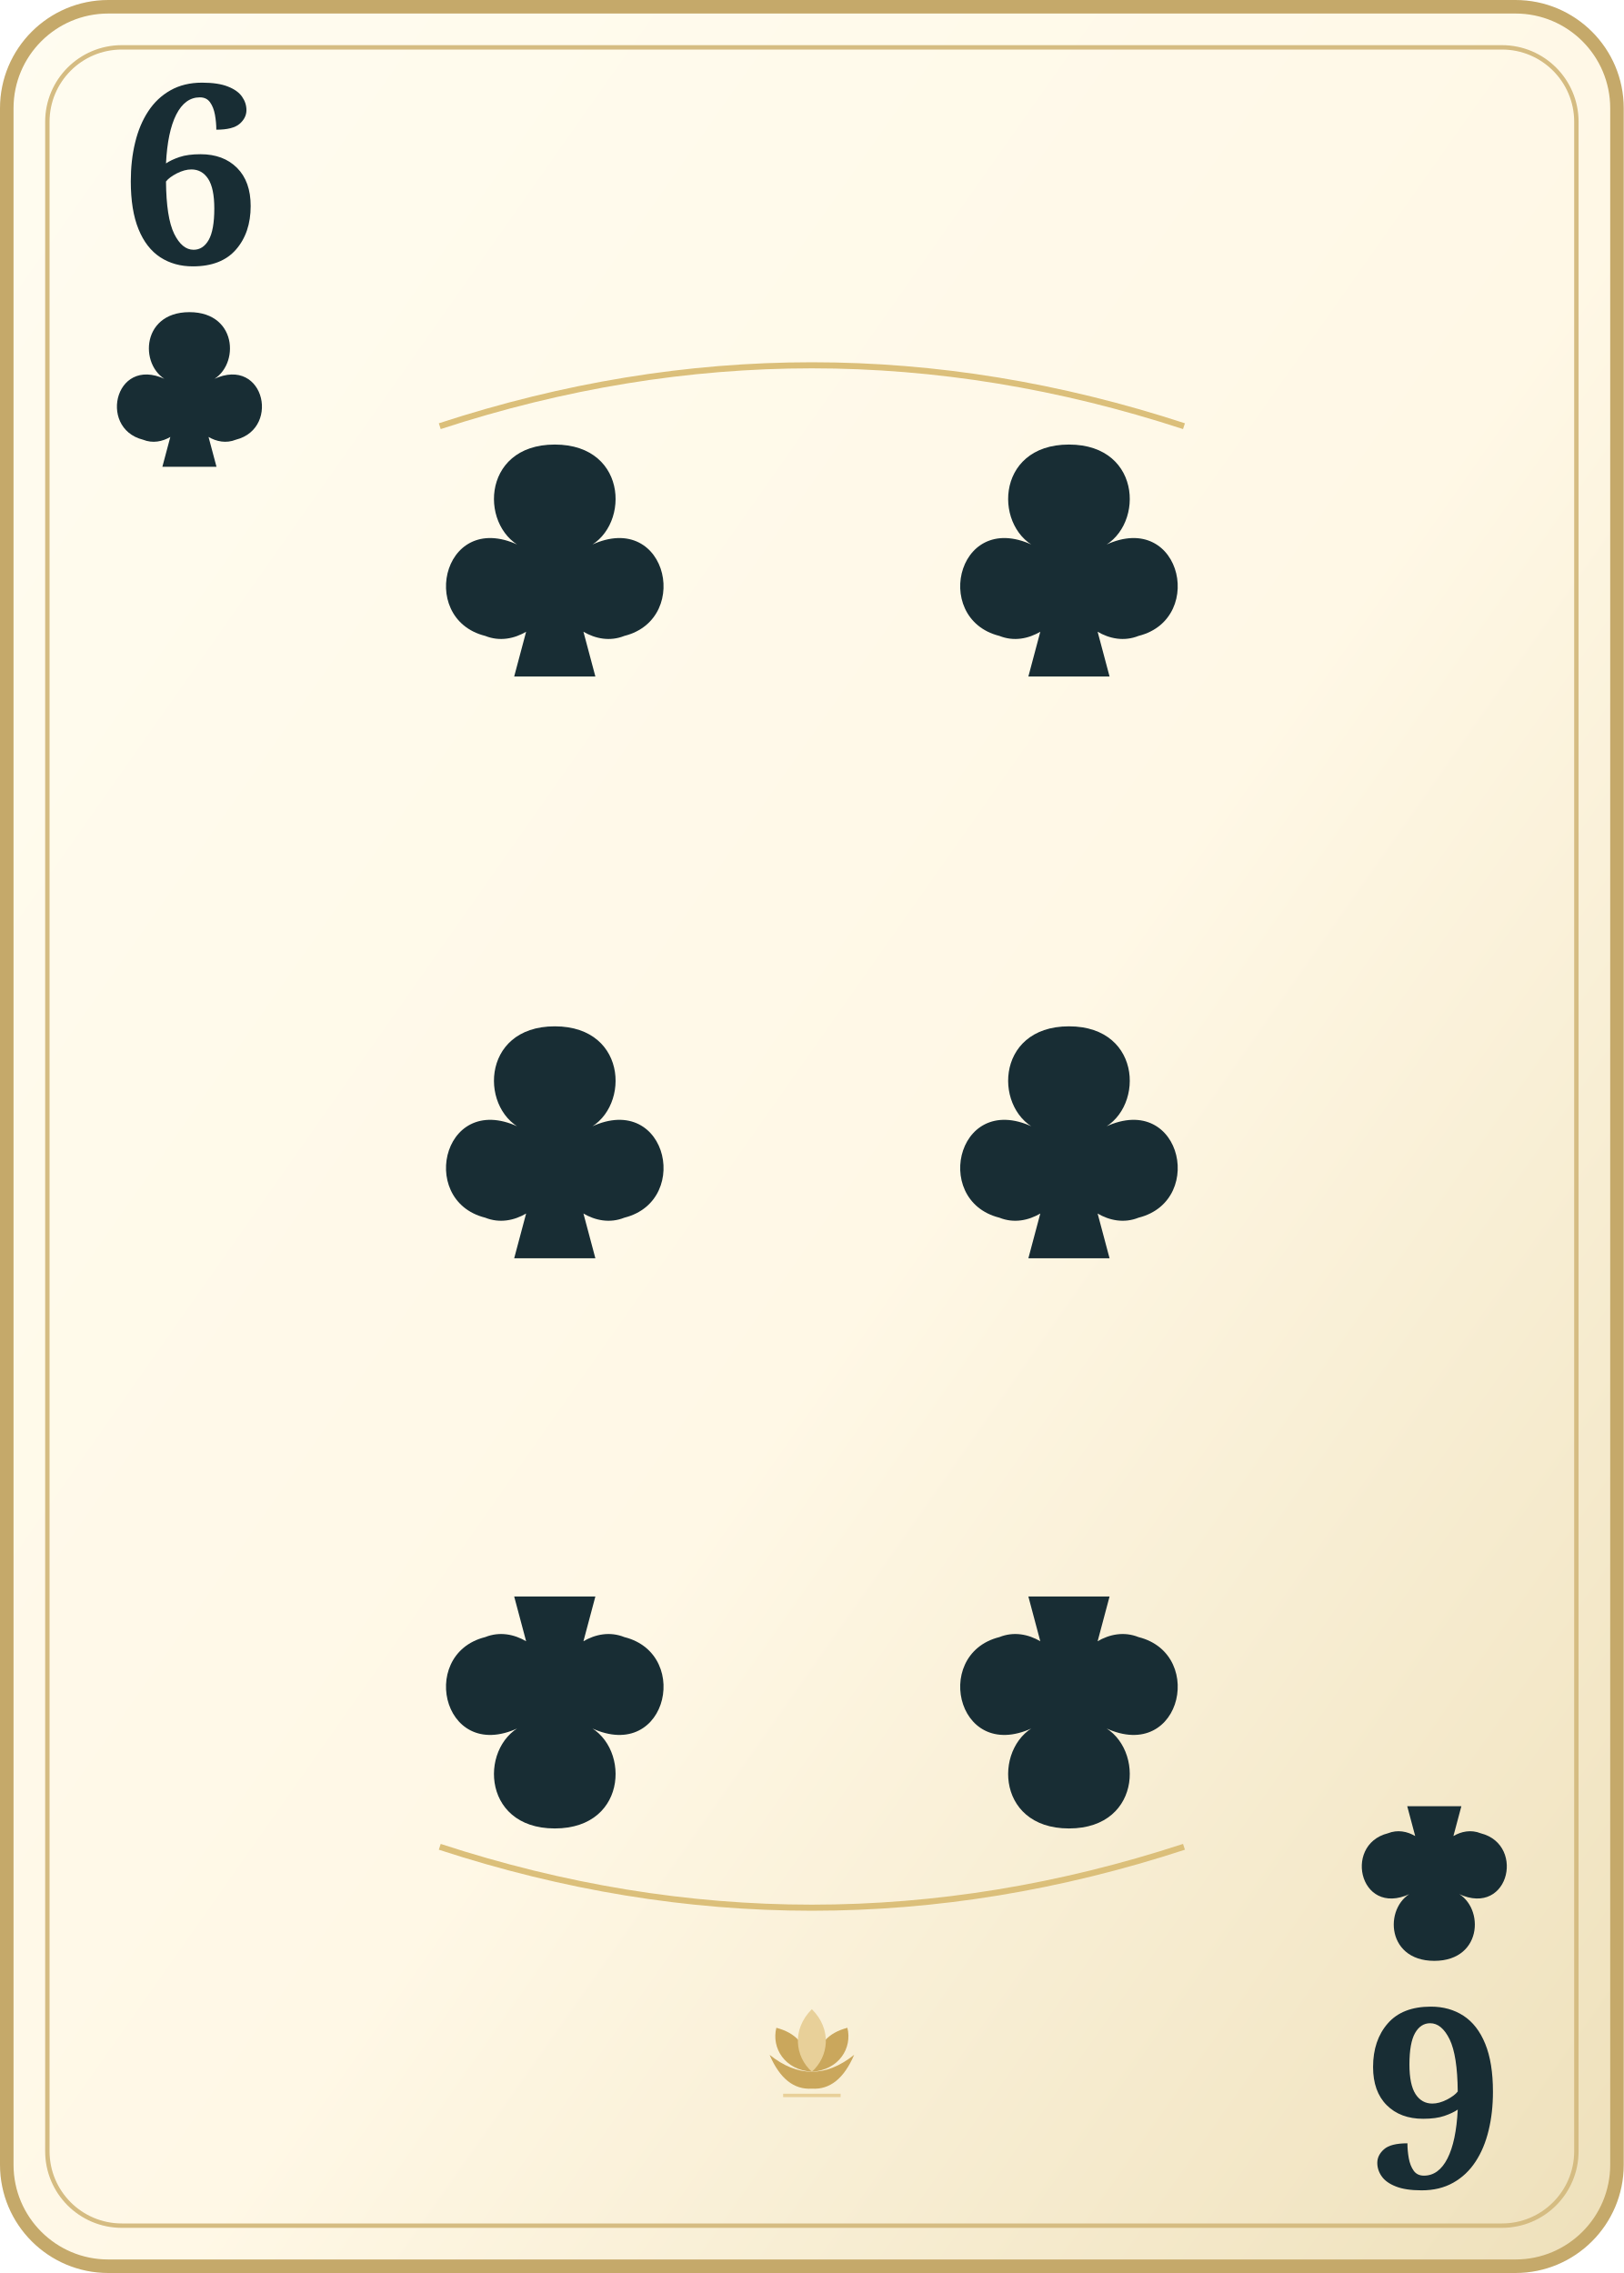
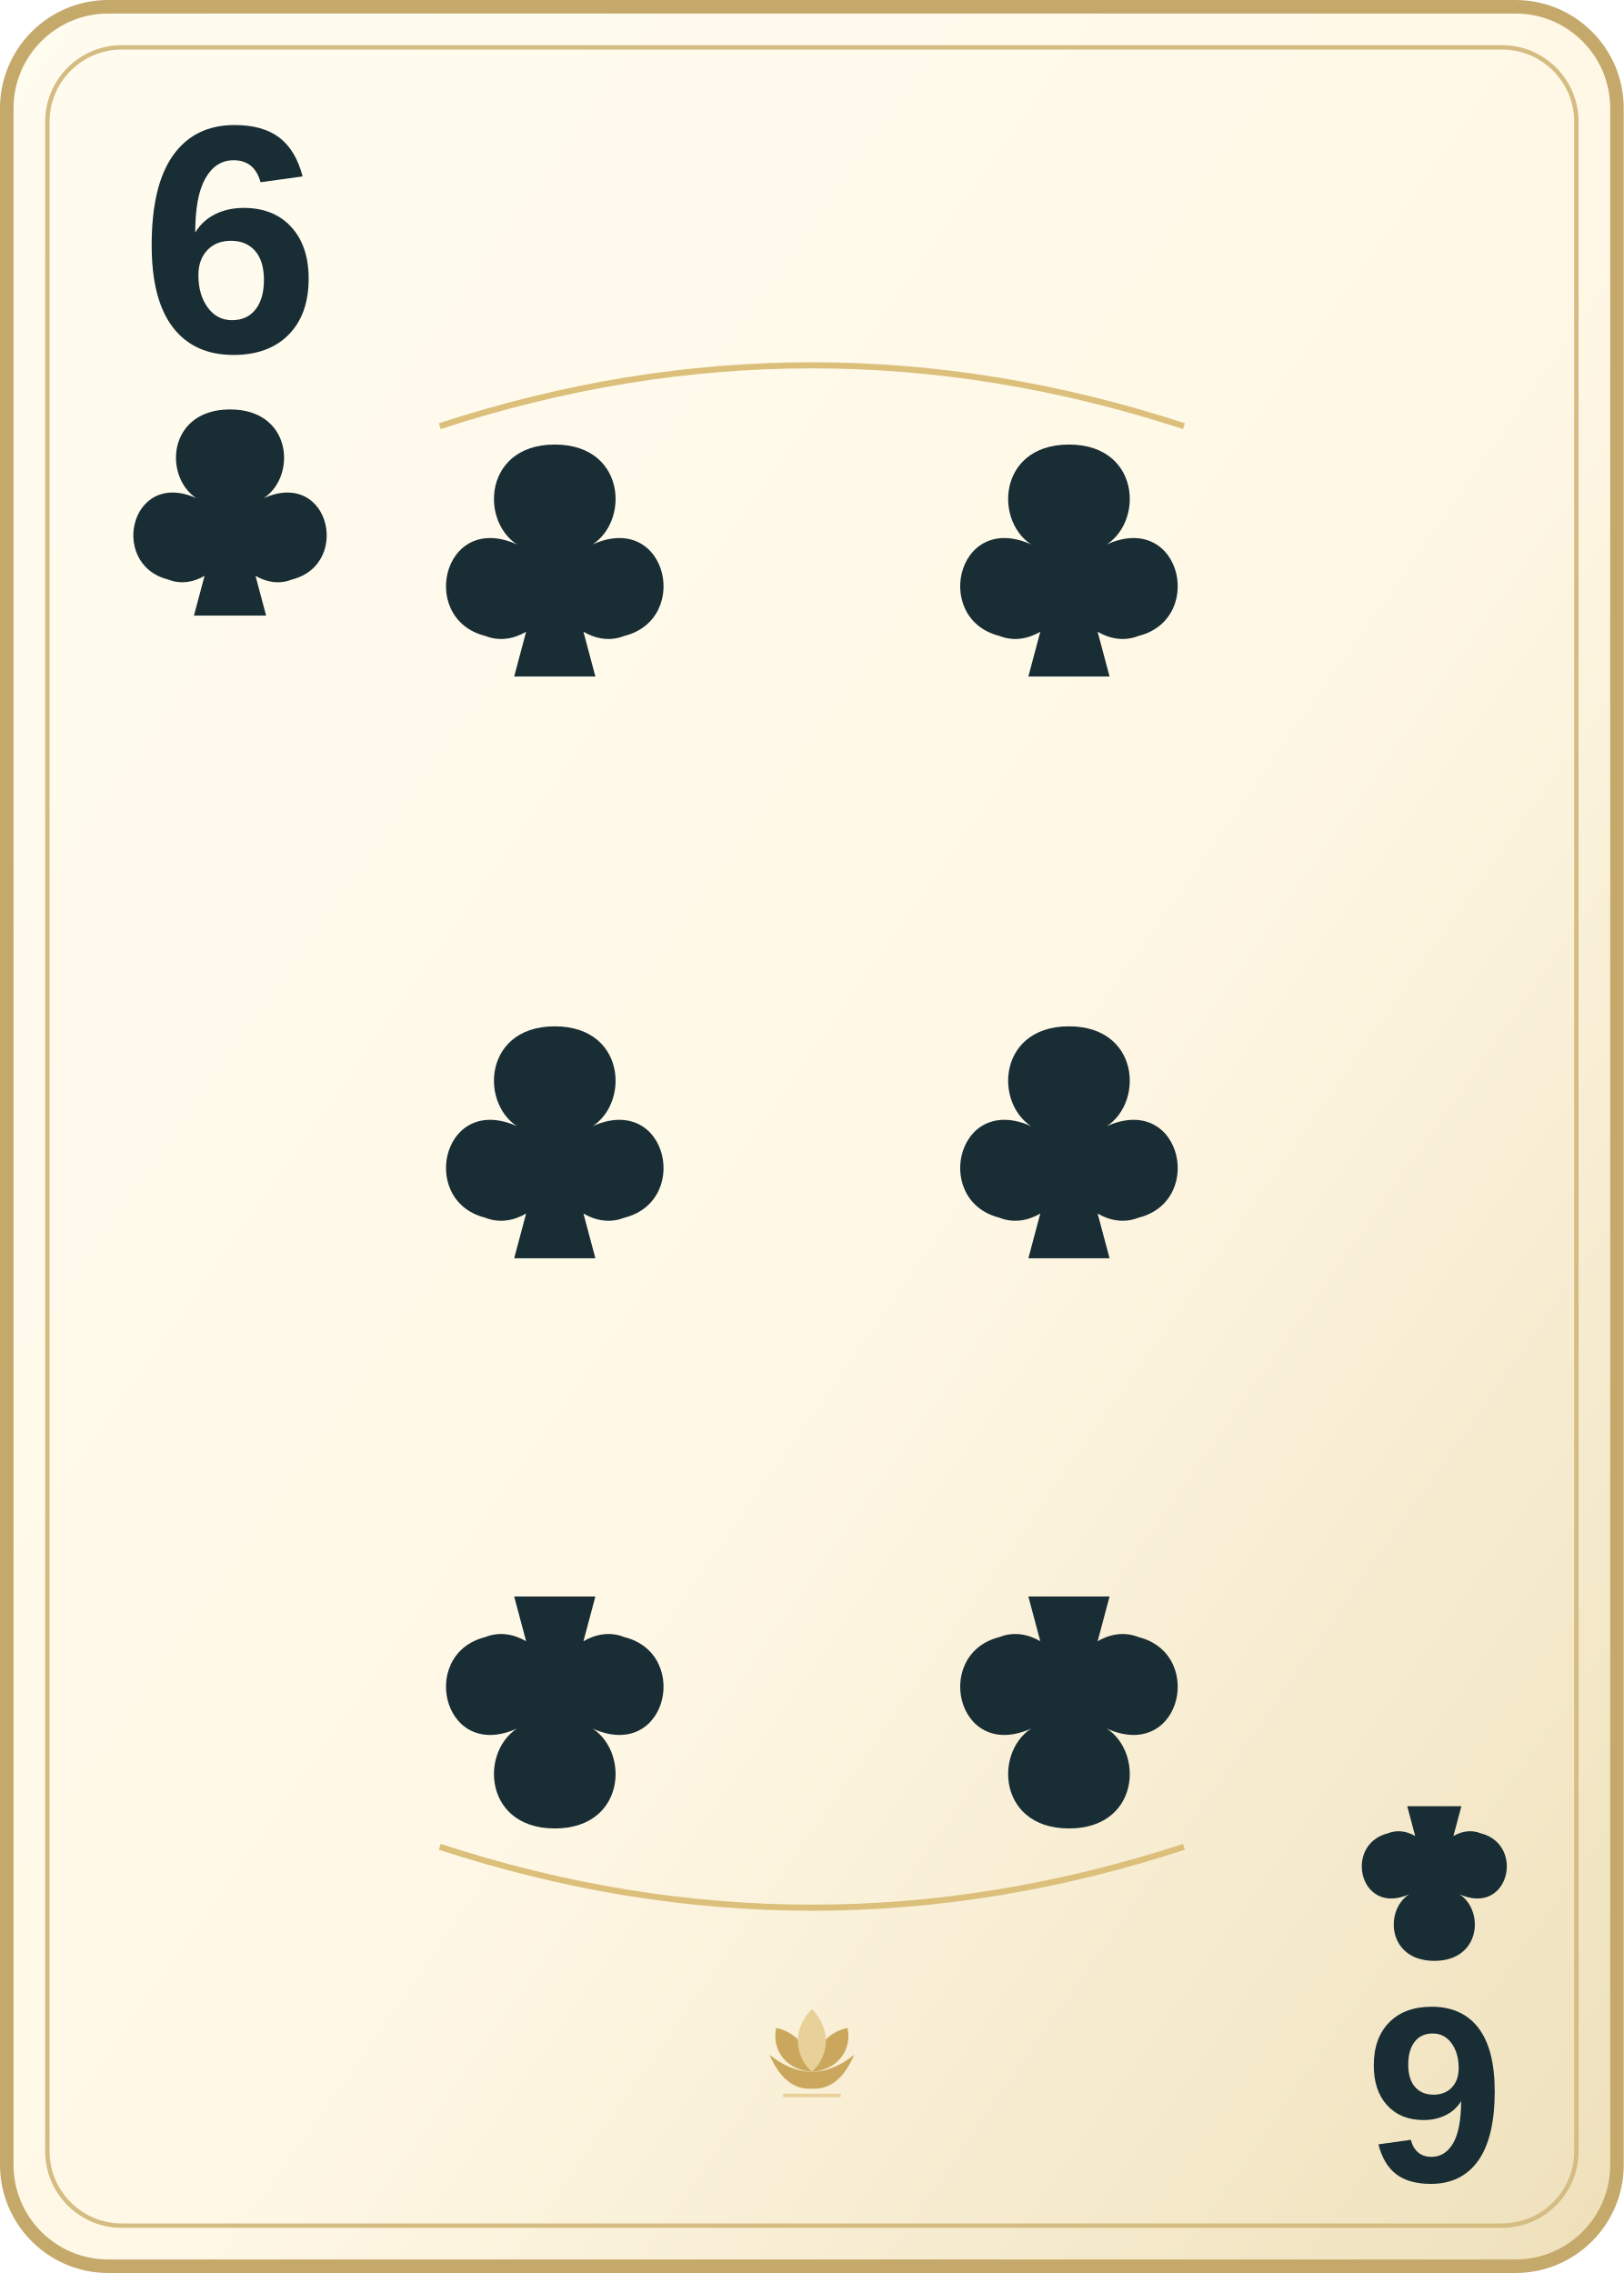
<svg xmlns="http://www.w3.org/2000/svg" width="240" height="336" viewBox="0 0 240 336" role="img" aria-label="6 of clubs; original Chola-inspired royal court illustration">
  <defs>
    <linearGradient id="paper" x1="0" y1="0" x2="1" y2="1">
      <stop stop-color="#fffcf0" />
      <stop offset=".55" stop-color="#fff8e6" />
      <stop offset="1" stop-color="#eee0ba" />
    </linearGradient>
    <linearGradient id="metal" x1="0" y1="0" x2="1" y2="1">
      <stop stop-color="#fff1b0" />
      <stop offset=".25" stop-color="#dba943" />
      <stop offset=".54" stop-color="#ad7224" />
      <stop offset=".77" stop-color="#f6d578" />
      <stop offset="1" stop-color="#996124" />
    </linearGradient>
    <linearGradient id="robe" x1="0" y1="0" x2="1" y2=".5">
      <stop stop-color="#123d38" />
      <stop offset=".38" stop-color="#76b77a" />
      <stop offset=".59" stop-color="#237653" />
      <stop offset="1" stop-color="#123d38" />
    </linearGradient>
    <linearGradient id="skin" x1="0" y1="0" x2="1" y2=".4">
      <stop stop-color="#b66e40" />
      <stop offset=".35" stop-color="#e7ad6f" />
      <stop offset=".65" stop-color="#d09053" />
      <stop offset="1" stop-color="#9c5937" />
    </linearGradient>
    <linearGradient id="arch" x1="0" y1="0" x2="0" y2="1">
      <stop stop-color="#123d38" />
      <stop offset=".58" stop-color="#237653" />
      <stop offset="1" stop-color="#cbaa62" />
    </linearGradient>
    <radialGradient id="halo">
      <stop stop-color="#fff0ad" stop-opacity=".8" />
      <stop offset=".75" stop-color="#dfb963" stop-opacity=".12" />
      <stop offset="1" stop-color="#d6a341" stop-opacity="0" />
    </radialGradient>
  </defs>
  <rect x="1" y="1" width="238" height="334" rx="15" fill="url(#paper)" stroke="#c5a96a" stroke-width="2" />
  <rect x="7" y="7" width="226" height="322" rx="11" fill="none" stroke="#d5bc82" stroke-width=".65" />
-   <path d="M65 63Q120 45 175 63M65 273Q120 291 175 273" fill="none" stroke="#dbbf7a" stroke-width=".9" />
-   <g transform="translate(82 82) rotate(0) scale(0.8571429)">
-     <path d="M0-19C-13-19-13-4-5-1C-19-9-24 11-12 14C-7 16-2 12 0 8C2 12 7 16 12 14C24 11 19-9 5-1C13-4 13-19 0-19ZM-3 6L-7 21H7L3 6Z" fill="#182d34" />
+   <g id="card-art">
+     <path d="M65 63Q120 45 175 63M65 273Q120 291 175 273" fill="none" stroke="#dbbf7a" stroke-width=".9" />
+     <g transform="translate(82 82) rotate(0) scale(0.8571429)">
+       <path d="M0-19C-13-19-13-4-5-1C-19-9-24 11-12 14C-7 16-2 12 0 8C2 12 7 16 12 14C24 11 19-9 5-1C13-4 13-19 0-19ZM-3 6L-7 21H7L3 6Z" fill="#182d34" />
+     </g>
+     <g transform="translate(158 82) rotate(0) scale(0.8571429)">
+       <path d="M0-19C-13-19-13-4-5-1C-19-9-24 11-12 14C-7 16-2 12 0 8C2 12 7 16 12 14C24 11 19-9 5-1C13-4 13-19 0-19ZM-3 6L-7 21H7L3 6Z" fill="#182d34" />
+     </g>
+     <g transform="translate(82 168) rotate(0) scale(0.8571429)">
+       <path d="M0-19C-13-19-13-4-5-1C-19-9-24 11-12 14C-7 16-2 12 0 8C2 12 7 16 12 14C24 11 19-9 5-1C13-4 13-19 0-19ZM-3 6L-7 21H7L3 6Z" fill="#182d34" />
+     </g>
+     <g transform="translate(158 168) rotate(0) scale(0.8571429)">
+       <path d="M0-19C-13-19-13-4-5-1C-19-9-24 11-12 14C-7 16-2 12 0 8C2 12 7 16 12 14C24 11 19-9 5-1C13-4 13-19 0-19ZM-3 6L-7 21H7L3 6Z" fill="#182d34" />
+     </g>
+     <g transform="translate(82 254) rotate(180) scale(0.8571429)">
+       <path d="M0-19C-13-19-13-4-5-1C-19-9-24 11-12 14C-7 16-2 12 0 8C2 12 7 16 12 14C24 11 19-9 5-1C13-4 13-19 0-19ZM-3 6L-7 21H7L3 6Z" fill="#182d34" />
+     </g>
+     <g transform="translate(158 254) rotate(180) scale(0.8571429)">
+       <path d="M0-19C-13-19-13-4-5-1C-19-9-24 11-12 14C-7 16-2 12 0 8C2 12 7 16 12 14C24 11 19-9 5-1C13-4 13-19 0-19ZM-3 6L-7 21H7L3 6Z" fill="#182d34" />
+     </g>
+     <g transform="translate(120 303) scale(0.25)">
+       <path d="M0 13C-16 12-24-1-21-13C-10-10-3-4 0 13Z" fill="#caa75c" />
+       <path d="M0 13C16 12 24-1 21-13C10-10 3-4 0 13Z" fill="#caa75c" />
+       <path d="M0 13C-10 4-12-12 0-24C12-12 10 4 0 13Z" fill="#e8d099" />
+       <path d="M-25 3Q0 23 25 3Q16 24 0 23Q-16 24-25 3Z" fill="#caa75c" />
+       <path d="M-17 27L17 27" fill="none" stroke="#e8d099" stroke-width="2" />
+     </g>
  </g>
-   <g transform="translate(158 82) rotate(0) scale(0.8571429)">
-     <path d="M0-19C-13-19-13-4-5-1C-19-9-24 11-12 14C-7 16-2 12 0 8C2 12 7 16 12 14C24 11 19-9 5-1C13-4 13-19 0-19ZM-3 6L-7 21H7L3 6Z" fill="#182d34" />
+   <g id="primary-index">
+     <text id="index-rank" x="34" y="52" text-anchor="middle" fill="#182d34" font-family="Arial,Helvetica,sans-serif" font-weight="700" font-size="48">6</text>
+     <g id="index-suit">
+       <g transform="translate(34 75) rotate(0) scale(0.7619048)">
+         <path d="M0-19C-13-19-13-4-5-1C-19-9-24 11-12 14C-7 16-2 12 0 8C2 12 7 16 12 14C24 11 19-9 5-1C13-4 13-19 0-19ZM-3 6L-7 21H7L3 6Z" fill="#182d34" />
+       </g>
+     </g>
  </g>
-   <g transform="translate(82 168) rotate(0) scale(0.8571429)">
-     <path d="M0-19C-13-19-13-4-5-1C-19-9-24 11-12 14C-7 16-2 12 0 8C2 12 7 16 12 14C24 11 19-9 5-1C13-4 13-19 0-19ZM-3 6L-7 21H7L3 6Z" fill="#182d34" />
-   </g>
-   <g transform="translate(158 168) rotate(0) scale(0.8571429)">
-     <path d="M0-19C-13-19-13-4-5-1C-19-9-24 11-12 14C-7 16-2 12 0 8C2 12 7 16 12 14C24 11 19-9 5-1C13-4 13-19 0-19ZM-3 6L-7 21H7L3 6Z" fill="#182d34" />
-   </g>
-   <g transform="translate(82 254) rotate(180) scale(0.8571429)">
-     <path d="M0-19C-13-19-13-4-5-1C-19-9-24 11-12 14C-7 16-2 12 0 8C2 12 7 16 12 14C24 11 19-9 5-1C13-4 13-19 0-19ZM-3 6L-7 21H7L3 6Z" fill="#182d34" />
-   </g>
-   <g transform="translate(158 254) rotate(180) scale(0.8571429)">
-     <path d="M0-19C-13-19-13-4-5-1C-19-9-24 11-12 14C-7 16-2 12 0 8C2 12 7 16 12 14C24 11 19-9 5-1C13-4 13-19 0-19ZM-3 6L-7 21H7L3 6Z" fill="#182d34" />
-   </g>
-   <g transform="translate(120 303) scale(0.25)">
-     <path d="M0 13C-16 12-24-1-21-13C-10-10-3-4 0 13Z" fill="#caa75c" />
-     <path d="M0 13C16 12 24-1 21-13C10-10 3-4 0 13Z" fill="#caa75c" />
-     <path d="M0 13C-10 4-12-12 0-24C12-12 10 4 0 13Z" fill="#e8d099" />
-     <path d="M-25 3Q0 23 25 3Q16 24 0 23Q-16 24-25 3Z" fill="#caa75c" />
-     <path d="M-17 27L17 27" fill="none" stroke="#e8d099" stroke-width="2" />
-   </g>
-   <text x="28" y="39" text-anchor="middle" fill="#182d34" font-family="Georgia,serif" font-weight="bold" font-size="37">6</text>
-   <g transform="translate(28 57) rotate(0) scale(0.5714286)">
-     <path d="M0-19C-13-19-13-4-5-1C-19-9-24 11-12 14C-7 16-2 12 0 8C2 12 7 16 12 14C24 11 19-9 5-1C13-4 13-19 0-19ZM-3 6L-7 21H7L3 6Z" fill="#182d34" />
-   </g>
-   <g transform="rotate(180 120 168)">
-     <text x="28" y="39" text-anchor="middle" fill="#182d34" font-family="Georgia,serif" font-weight="bold" font-size="37">6</text>
+   <g id="secondary-index" transform="rotate(180 120 168)">
+     <text x="28" y="39" text-anchor="middle" fill="#182d34" font-family="Arial,Helvetica,sans-serif" font-weight="700" font-size="37">6</text>
    <g transform="translate(28 57) rotate(0) scale(0.5714286)">
      <path d="M0-19C-13-19-13-4-5-1C-19-9-24 11-12 14C-7 16-2 12 0 8C2 12 7 16 12 14C24 11 19-9 5-1C13-4 13-19 0-19ZM-3 6L-7 21H7L3 6Z" fill="#182d34" />
    </g>
  </g>
</svg>
